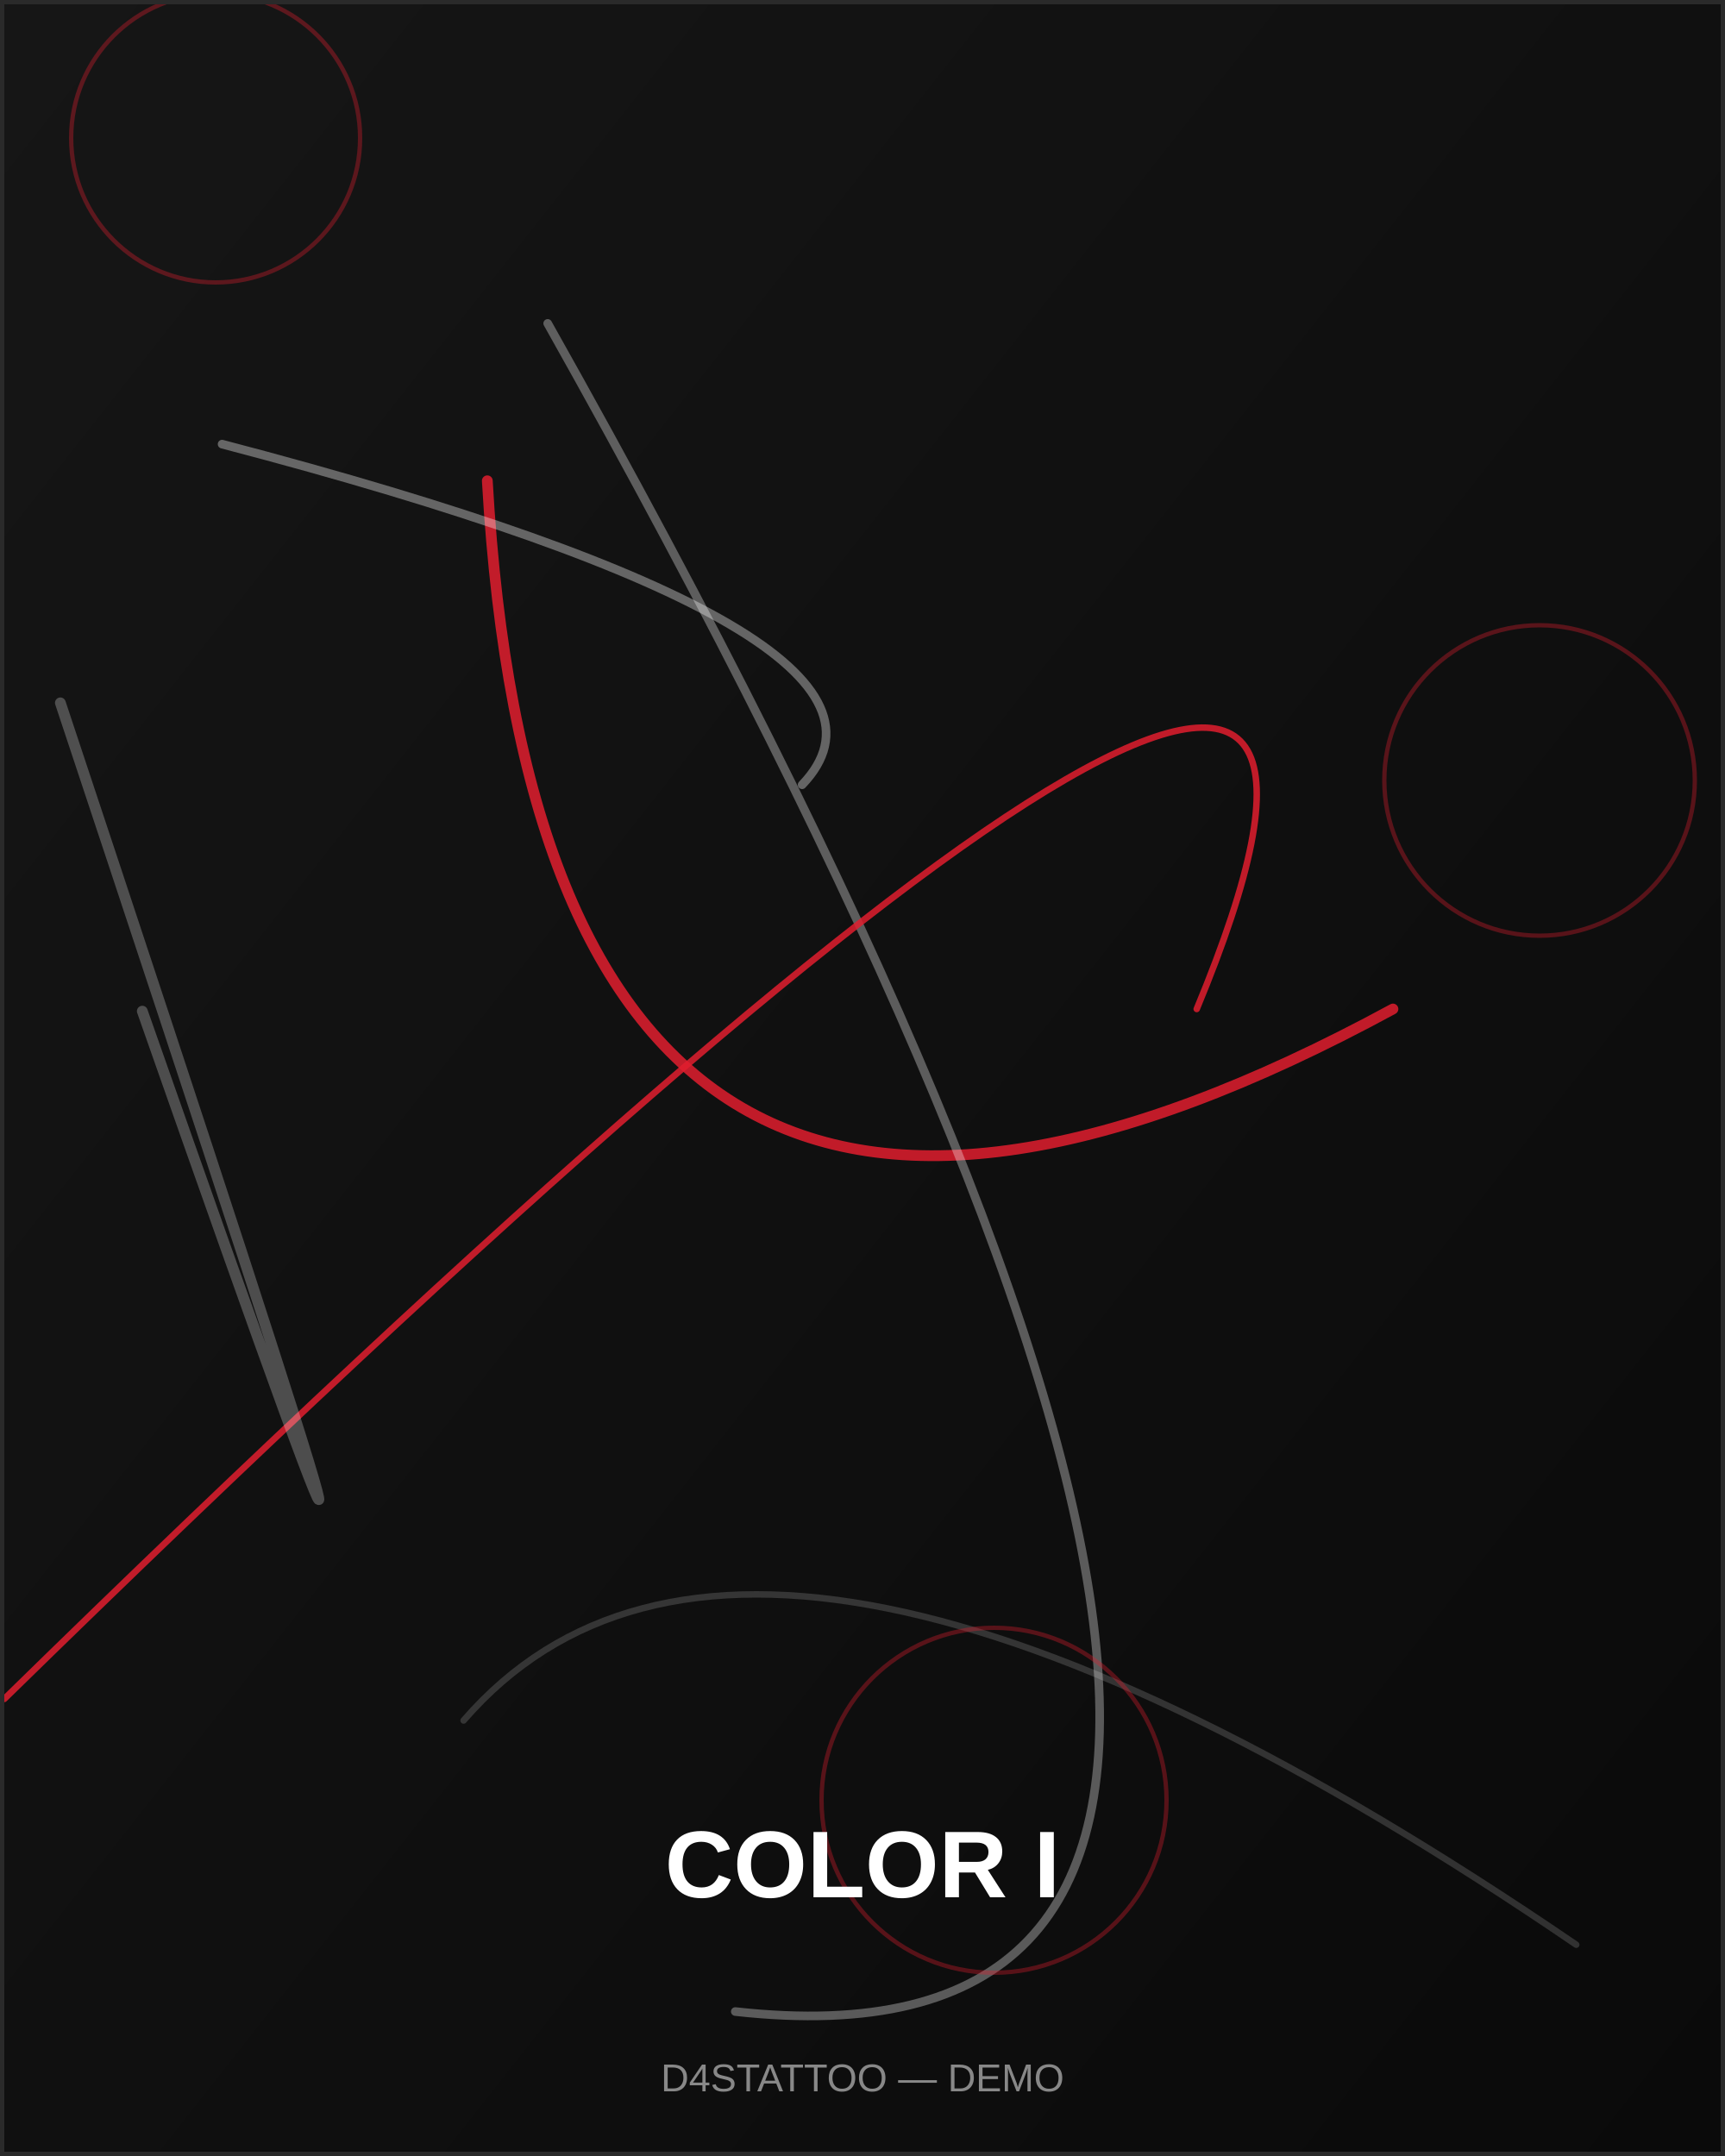
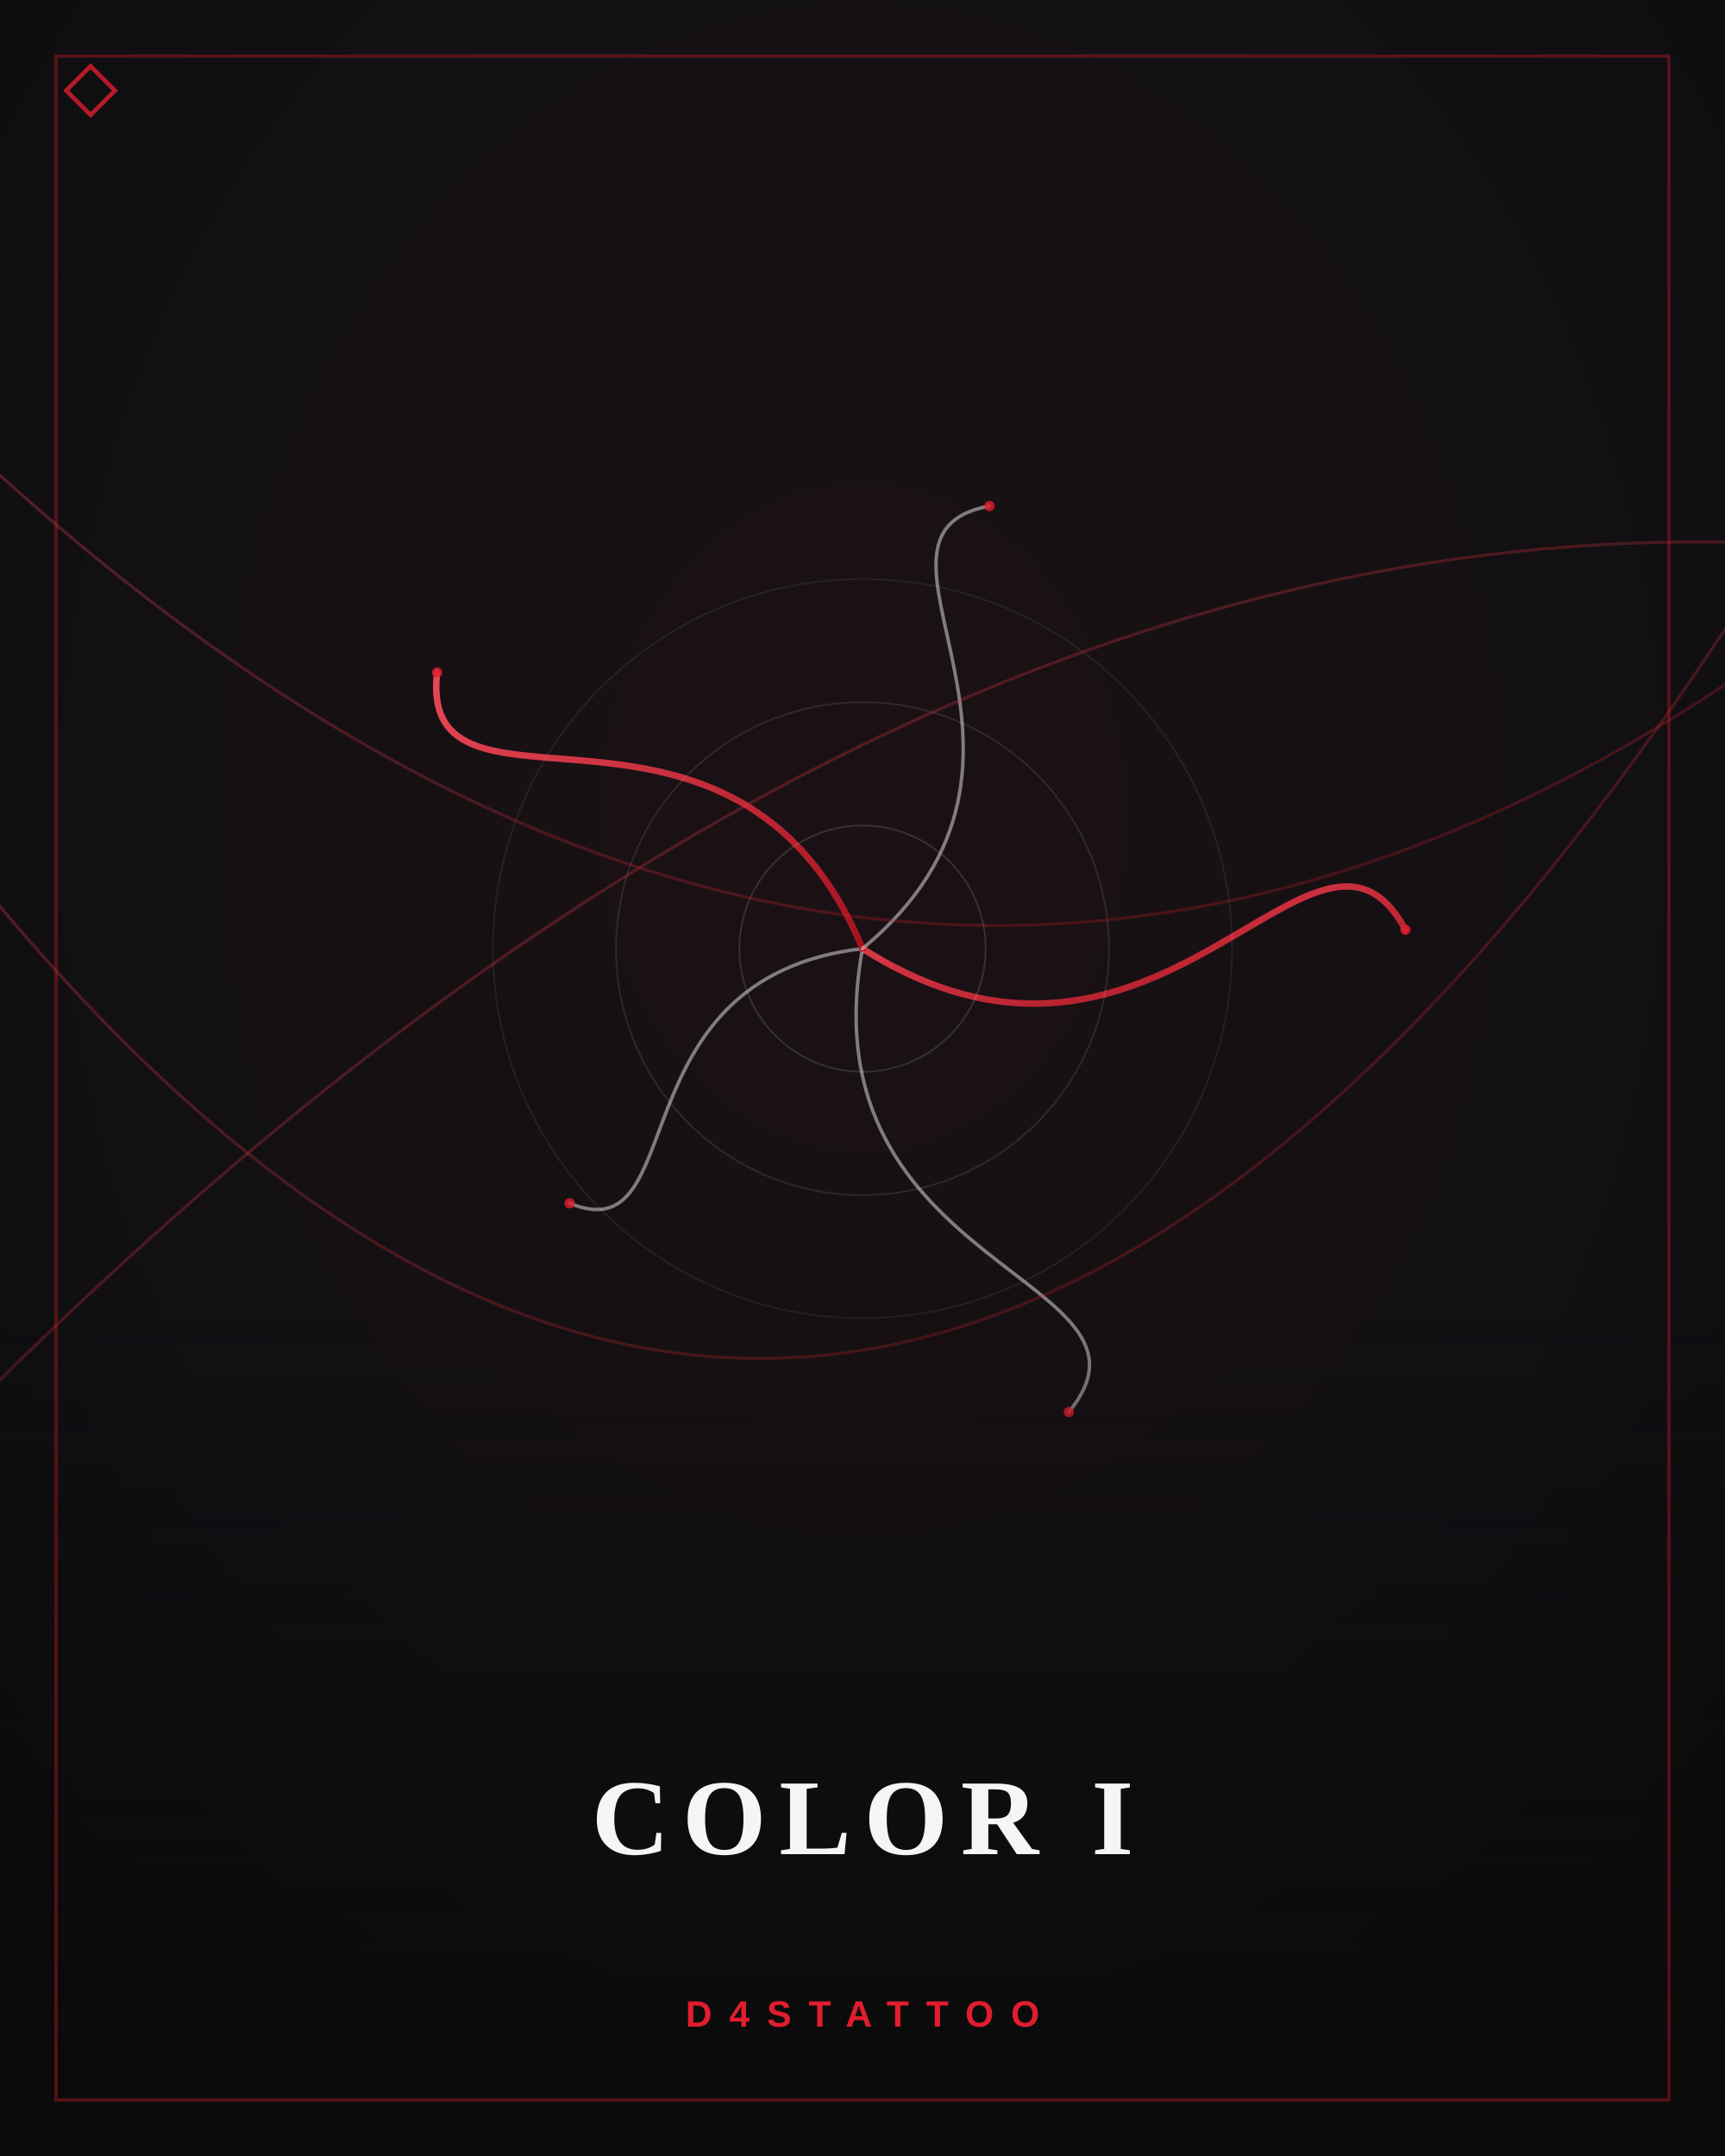
- <svg xmlns="http://www.w3.org/2000/svg" width="800" height="1000" viewBox="0 0 800 1000">
+ <svg xmlns="http://www.w3.org/2000/svg" width="800" height="1000" viewBox="0 0 800 1000" role="img" aria-label="COLOR I">
  <defs>
-     <linearGradient id="g" x1="0" y1="0" x2="1" y2="1">
-       <stop offset="0" stop-color="#161616" />
-       <stop offset="1" stop-color="#0a0a0a" />
+     <radialGradient id="bg" cx="50%" cy="38%" r="80%">
+       <stop offset="0%" stop-color="#1c1114" />
+       <stop offset="55%" stop-color="#121013" />
+       <stop offset="100%" stop-color="#0a0a0b" />
+     </radialGradient>
+     <linearGradient id="rg" x1="0" y1="0" x2="1" y2="1">
+       <stop offset="0%" stop-color="#ff4d5e" />
+       <stop offset="100%" stop-color="#b3121f" />
+     </linearGradient>
+     <linearGradient id="fade" x1="0" y1="0" x2="0" y2="1">
+       <stop offset="60%" stop-color="#0a0a0b" stop-opacity="0" />
+       <stop offset="100%" stop-color="#0a0a0b" stop-opacity="0.92" />
    </linearGradient>
  </defs>
-   <rect width="800" height="1000" fill="url(#g)" />
-   <path d="M226 223 Q252 682 646 468" stroke="#e11d2e" stroke-width="5" fill="none" opacity="0.85" stroke-linecap="round" />
-   <path d="M341 933 Q718 975 254 150" stroke="#ffffff" stroke-width="4" fill="none" opacity="0.32" stroke-linecap="round" />
-   <path d="M103 206 Q439 294 372 364" stroke="#ffffff" stroke-width="4" fill="none" opacity="0.35" stroke-linecap="round" />
-   <path d="M555 468 Q710 95 2 788" stroke="#e11d2e" stroke-width="3" fill="none" opacity="0.85" stroke-linecap="round" />
-   <path d="M28 326 Q247 985 66 469" stroke="#ffffff" stroke-width="5" fill="none" opacity="0.25" stroke-linecap="round" />
-   <path d="M731 902 Q350 642 215 798" stroke="#ffffff" stroke-width="3" fill="none" opacity="0.16" stroke-linecap="round" />
-   <circle cx="100" cy="64" r="67" stroke="#e11d2e" stroke-width="2" fill="none" opacity="0.35" />
-   <circle cx="461" cy="835" r="80" stroke="#e11d2e" stroke-width="2" fill="none" opacity="0.35" />
-   <circle cx="714" cy="362" r="72" stroke="#e11d2e" stroke-width="2" fill="none" opacity="0.35" />
-   <rect x="0" y="0" width="800" height="1000" fill="none" stroke="#2a2a2a" stroke-width="4" />
-   <text x="50%" y="880" text-anchor="middle" font-family="Arial, sans-serif" font-size="44" font-weight="bold" fill="#ffffff">COLOR I</text>
-   <text x="50%" y="1000" dy="-30" text-anchor="middle" font-family="Arial, sans-serif" font-size="18" fill="#888888">D4STATTOO — DEMO</text>
+   <rect width="800" height="1000" fill="url(#bg)" />
+   <path d="M400 440 C 538.3 527.7, 610.2 354.8, 651.8 431.2" stroke="url(#rg)" stroke-width="3" fill="none" opacity="0.9" stroke-linecap="round" />
+   <circle cx="651.8" cy="431.2" r="2.4" fill="#e11d2e" opacity="0.8" />
+   <path d="M400 440 C 372.5 590.4, 547.2 592.1, 495.7 654.9" stroke="#e8e8ea" stroke-width="1.6" fill="none" opacity="0.5" stroke-linecap="round" />
+   <circle cx="495.7" cy="654.9" r="2.4" fill="#e11d2e" opacity="0.8" />
+   <path d="M400 440 C 283.8 453.5, 321.6 581.8, 264.2 558.1" stroke="#e8e8ea" stroke-width="1.6" fill="none" opacity="0.5" stroke-linecap="round" />
+   <circle cx="264.2" cy="558.1" r="2.4" fill="#e11d2e" opacity="0.8" />
+   <path d="M400 440 C 341.2 298.9, 193.7 392.6, 202.7 311.9" stroke="url(#rg)" stroke-width="3" fill="none" opacity="0.9" stroke-linecap="round" />
+   <circle cx="202.7" cy="311.9" r="2.4" fill="#e11d2e" opacity="0.8" />
+   <path d="M400 440 C 506.9 351.5, 386.4 248.2, 458.9 234.7" stroke="#e8e8ea" stroke-width="1.6" fill="none" opacity="0.5" stroke-linecap="round" />
+   <circle cx="458.9" cy="234.7" r="2.4" fill="#e11d2e" opacity="0.8" />
+   <circle cx="400" cy="440" r="57.1" stroke="#ffffff" stroke-width="0.8" fill="none" opacity="0.13" />
+   <circle cx="400" cy="440" r="114.3" stroke="#ffffff" stroke-width="0.8" fill="none" opacity="0.1" />
+   <circle cx="400" cy="440" r="171.4" stroke="#ffffff" stroke-width="0.8" fill="none" opacity="0.07" />
+   <path d="M-20 660 Q 400 235, 820 252" stroke="url(#rg)" stroke-width="1.4" fill="none" opacity="0.28" />
+   <path d="M-20 202 Q 400 598, 820 304" stroke="url(#rg)" stroke-width="1.4" fill="none" opacity="0.28" />
+   <path d="M-20 396 Q 400 924, 820 261" stroke="url(#rg)" stroke-width="1.4" fill="none" opacity="0.28" />
+   <rect width="800" height="1000" fill="url(#fade)" />
+   <rect x="26" y="26" width="748" height="948" fill="none" stroke="#e11d2e" stroke-opacity="0.35" stroke-width="1.5" />
+   <rect x="34" y="34" width="16" height="16" fill="none" stroke="#e11d2e" stroke-width="2" opacity=".8" transform="rotate(45 42 42)" />
+   <text x="50%" y="860" text-anchor="middle" font-family="Georgia, 'Times New Roman', serif" font-size="50" font-weight="700" fill="#f5f5f5" letter-spacing="6">COLOR I</text>
+   <text x="50%" y="940" text-anchor="middle" font-family="Arial, sans-serif" font-size="17" fill="#e11d2e" letter-spacing="8" font-weight="700">D4STATTOO</text>
</svg>
